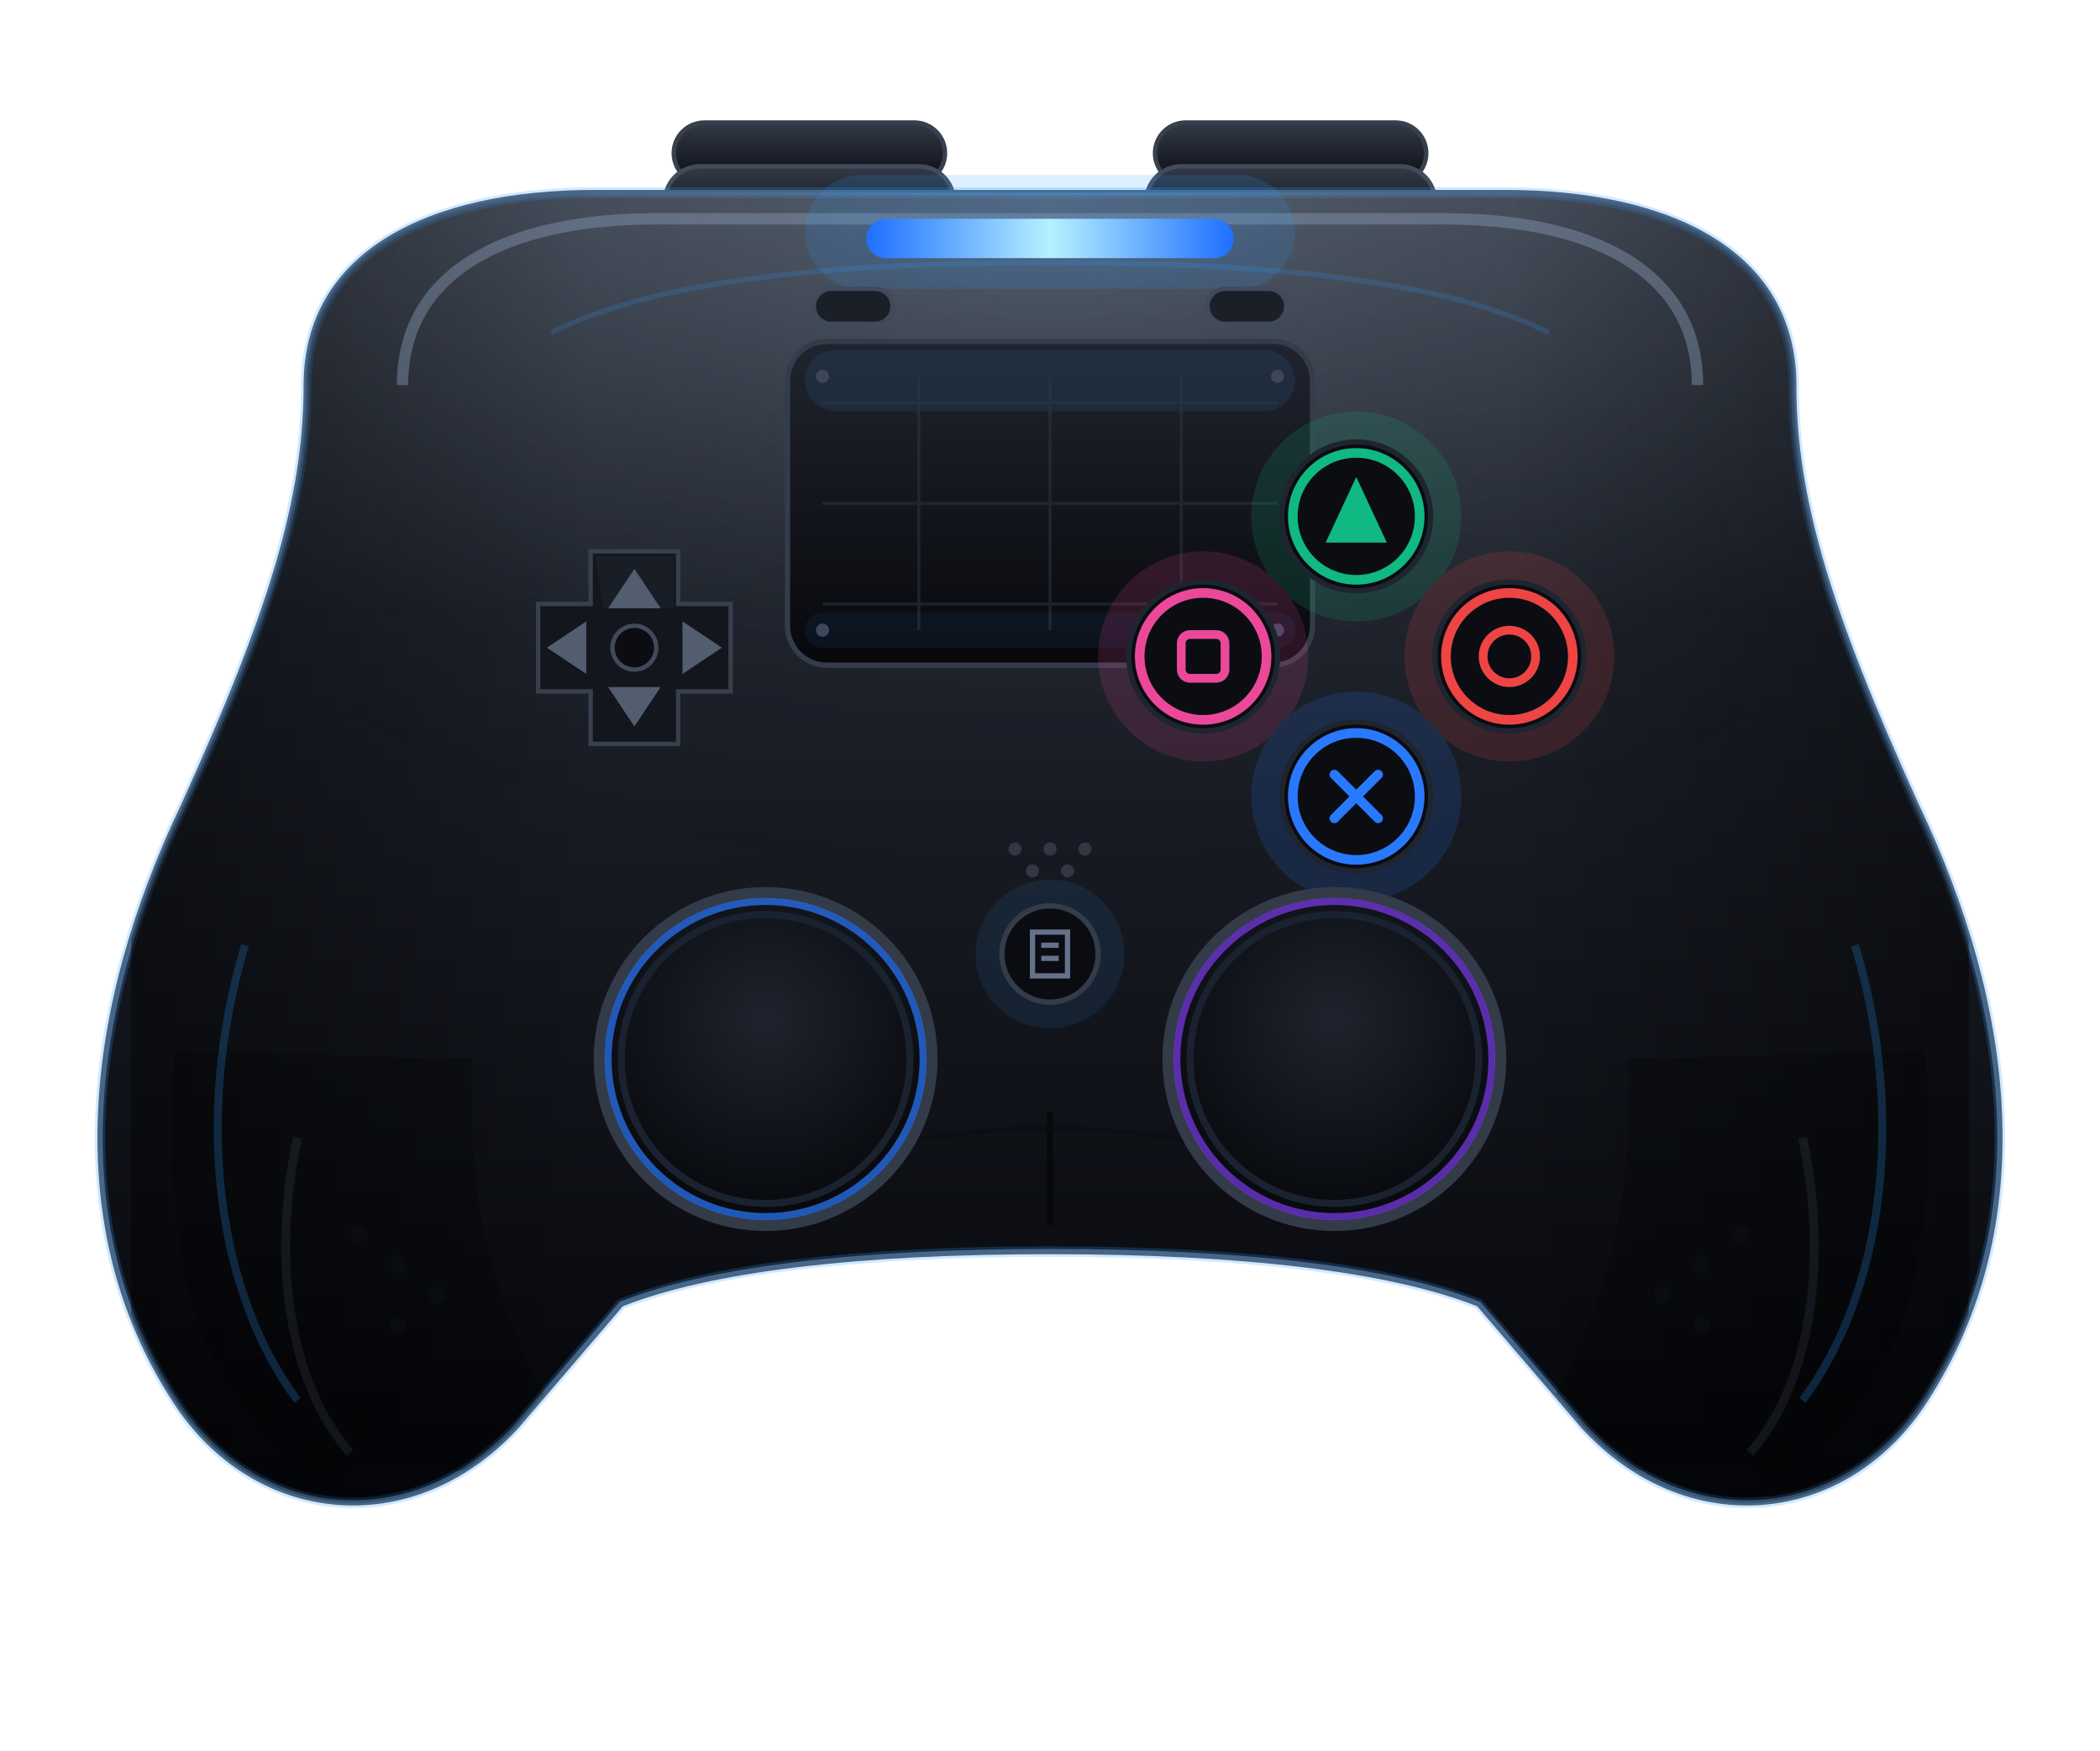
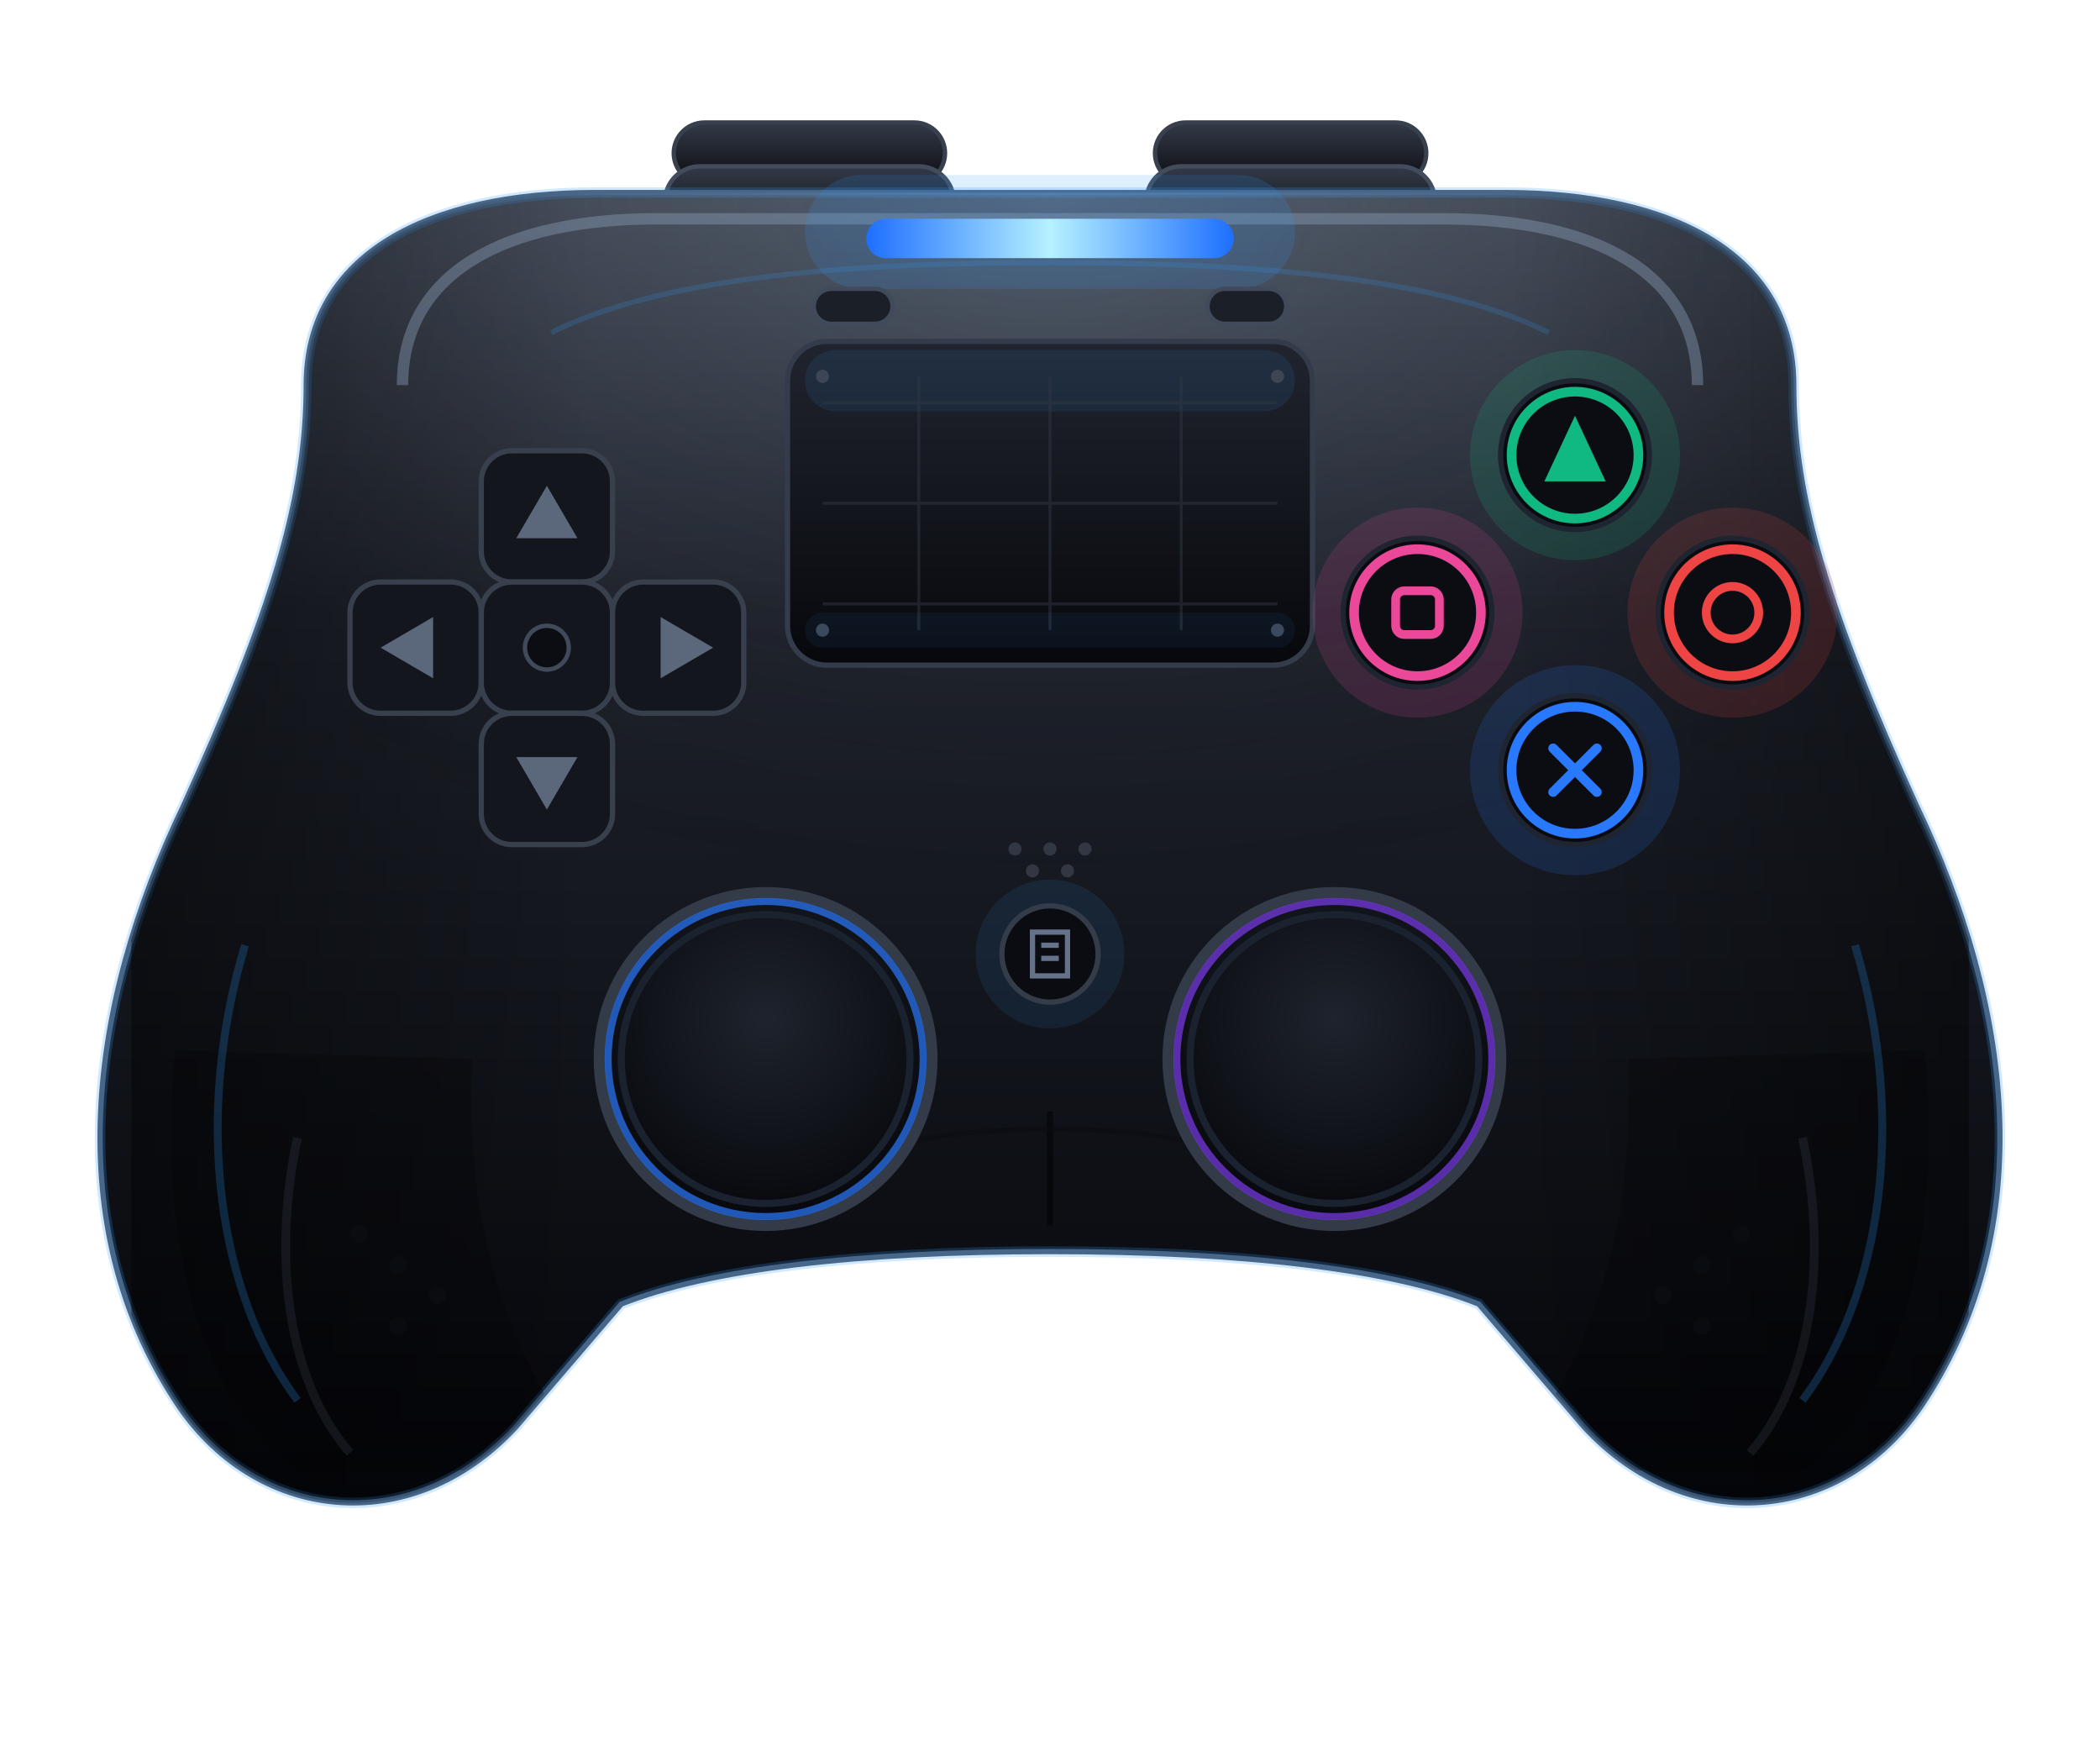
<svg xmlns="http://www.w3.org/2000/svg" viewBox="60 20 480 400" width="480" height="400">
  <defs>
    <linearGradient id="bodyGrad" x1="0" y1="0" x2="0" y2="1">
      <stop offset="0" stop-color="#414855" />
      <stop offset="0.32" stop-color="#1d212a" />
      <stop offset="1" stop-color="#05060a" />
    </linearGradient>
    <linearGradient id="sideShade" x1="0" y1="0" x2="1" y2="0">
      <stop offset="0" stop-color="#000000" stop-opacity="0.4" />
      <stop offset="0.25" stop-color="#000000" stop-opacity="0" />
      <stop offset="0.75" stop-color="#000000" stop-opacity="0" />
      <stop offset="1" stop-color="#000000" stop-opacity="0.4" />
    </linearGradient>
    <radialGradient id="topSheen" cx="0.5" cy="0.02" r="0.85">
      <stop offset="0" stop-color="#a8bdd8" stop-opacity="0.22" />
      <stop offset="1" stop-color="#000000" stop-opacity="0" />
    </radialGradient>
    <radialGradient id="gripGrad" cx="0.5" cy="0.18" r="0.95">
      <stop offset="0" stop-color="#242a35" />
      <stop offset="1" stop-color="#04050a" />
    </radialGradient>
    <linearGradient id="padGrad" x1="0" y1="0" x2="0" y2="1">
      <stop offset="0" stop-color="#20242e" />
      <stop offset="1" stop-color="#07080c" />
    </linearGradient>
    <linearGradient id="lightGrad" x1="0" y1="0" x2="1" y2="0">
      <stop offset="0" stop-color="#1e6fff" />
      <stop offset="0.5" stop-color="#b6f1ff" />
      <stop offset="1" stop-color="#1e6fff" />
    </linearGradient>
    <linearGradient id="shoulderGrad" x1="0" y1="0" x2="0" y2="1">
      <stop offset="0" stop-color="#333a47" />
      <stop offset="1" stop-color="#0a0b10" />
    </linearGradient>
    <radialGradient id="stickBase" cx="0.5" cy="0.38" r="0.7">
      <stop offset="0" stop-color="#1e232d" />
      <stop offset="1" stop-color="#030407" />
    </radialGradient>
    <path id="bodyPath" d="M130 108 C130 78 158 64 196 64 L404 64 C442 64 470 78 470 108              C470 134 478 160 498 204 C520 250 526 300 500 340              C482 368 446 372 422 346 L398 318              C378 310 344 306 300 306 C256 306 222 310 202 318              L178 346 C154 372 118 368 100 340              C74 300 80 250 102 204 C122 160 130 134 130 108 Z" />
    <clipPath id="bodyClip">
      <use href="#bodyPath" />
    </clipPath>
  </defs>
  <rect id="l2" x="214" y="48" width="62" height="14" rx="7" fill="url(#shoulderGrad)" stroke="#38404e" stroke-width="1" />
  <rect id="r2" x="324" y="48" width="62" height="14" rx="7" fill="url(#shoulderGrad)" stroke="#38404e" stroke-width="1" />
  <rect id="l1" x="212" y="58" width="66" height="16" rx="8" fill="url(#shoulderGrad)" stroke="#434c5c" stroke-width="1" />
  <rect id="r1" x="322" y="58" width="66" height="16" rx="8" fill="url(#shoulderGrad)" stroke="#434c5c" stroke-width="1" />
  <use href="#bodyPath" fill="url(#bodyGrad)" stroke="#4e5767" stroke-width="1.2" />
  <use href="#bodyPath" fill="none" stroke="#2f9bff" stroke-width="2.4" stroke-opacity="0.22" />
  <g clip-path="url(#bodyClip)">
    <rect x="140" y="60" width="320" height="200" fill="url(#topSheen)" />
    <rect x="90" y="40" width="420" height="350" fill="url(#sideShade)" />
    <path d="M100 260 C96 305 106 340 128 356 L196 356 C176 330 166 300 168 262 Z" fill="#000000" opacity="0.22" />
    <path d="M500 260 C504 305 494 340 472 356 L404 356 C424 330 434 300 432 262 Z" fill="#000000" opacity="0.22" />
    <g fill="#0a0c11" opacity="0.8">
      <circle cx="142" cy="302" r="2" />
      <circle cx="151" cy="309" r="2" />
      <circle cx="160" cy="316" r="2" />
      <circle cx="151" cy="323" r="2" />
      <circle cx="458" cy="302" r="2" />
      <circle cx="449" cy="309" r="2" />
      <circle cx="440" cy="316" r="2" />
      <circle cx="449" cy="323" r="2" />
    </g>
    <path d="M300 274 V300" stroke="#000000" stroke-width="1.4" opacity="0.5" />
    <path d="M240 292 C255 282 275 278 300 278 C325 278 345 282 360 292" fill="none" stroke="#0a0c11" stroke-width="1.2" opacity="0.6" />
    <path d="M152 108 C152 82 176 70 210 70 L390 70 C424 70 448 82 448 108" fill="none" stroke="#8fa3bf" stroke-width="2.6" stroke-opacity="0.40" />
    <path d="M186 96 C210 84 250 80 300 80 C350 80 390 84 414 96" fill="none" stroke="#2f9bff" stroke-width="1.2" stroke-opacity="0.18" />
    <path d="M116 236 C104 276 110 316 128 340" fill="none" stroke="#2f9bff" stroke-width="1.8" stroke-opacity="0.22" />
    <path d="M484 236 C496 276 490 316 472 340" fill="none" stroke="#2f9bff" stroke-width="1.8" stroke-opacity="0.22" />
    <path d="M128 280 C122 308 126 336 140 352" fill="none" stroke="#8fa3bf" stroke-width="2" stroke-opacity="0.10" />
    <path d="M472 280 C478 308 474 336 460 352" fill="none" stroke="#8fa3bf" stroke-width="2" stroke-opacity="0.10" />
  </g>
  <rect id="lightbar-glow" x="244" y="60" width="112" height="26" rx="13" fill="#2f9bff" opacity="0.16" />
  <rect id="lightbar" x="258" y="70" width="84" height="9" rx="4.5" fill="url(#lightGrad)" />
  <rect id="touchpad" x="240" y="98" width="120" height="74" rx="9" fill="url(#padGrad)" stroke="#343c4b" stroke-width="1.2" />
  <rect x="244" y="100" width="112" height="14" rx="7" fill="#2f9bff" opacity="0.10" />
  <g stroke="#2f3542" stroke-width="0.7" opacity="0.5">
    <path d="M248 112 H352 M248 135 H352 M248 158 H352" />
    <path d="M270 106 V164 M300 106 V164 M330 106 V164" />
  </g>
  <g fill="#414958" opacity="0.9">
    <circle cx="248" cy="106" r="1.5" />
    <circle cx="352" cy="106" r="1.5" />
    <circle cx="248" cy="164" r="1.5" />
    <circle cx="352" cy="164" r="1.5" />
  </g>
  <rect x="244" y="160" width="112" height="8" rx="4" fill="#2f9bff" opacity="0.07" />
  <rect id="button-share" x="246" y="86" width="18" height="8" rx="4" fill="#1b1f27" stroke="#414a5a" stroke-width="1" />
  <rect id="button-options" x="336" y="86" width="18" height="8" rx="4" fill="#1b1f27" stroke="#414a5a" stroke-width="1" />
-   <path d="M195 146 H215 V158 H227 V178 H215 V190 H195 V178 H183 V158 H195 Z" fill="#14161d" stroke="#38404e" stroke-width="1" />
-   <path d="M196 147 H214 V159 H198 Z" fill="#1d222b" opacity="0.6" />
-   <path id="dpad-up" d="M205 150 L211 159 H199 Z" fill="#525d70" />
-   <path id="dpad-down" d="M205 186 L199 177 H211 Z" fill="#525d70" />
-   <path id="dpad-left" d="M185 168 L194 162 V174 Z" fill="#525d70" />
-   <path id="dpad-right" d="M225 168 L216 162 V174 Z" fill="#525d70" />
-   <circle cx="205" cy="168" r="5" fill="#0b0d12" stroke="#414a5a" stroke-width="1" />
+   <g fill="#14161d" stroke="#38404e" stroke-width="1.2">
+     <rect id="dpad-up" x="170" y="123" width="30" height="30" rx="7" />
+     <rect id="dpad-left" x="140" y="153" width="30" height="30" rx="7" />
+     <rect id="dpad-center" x="170" y="153" width="30" height="30" rx="7" />
+     <rect id="dpad-right" x="200" y="153" width="30" height="30" rx="7" />
+     <rect id="dpad-down" x="170" y="183" width="30" height="30" rx="7" />
+   </g>
+   <path d="M185 131 L192 143 H178 Z" fill="#5b677b" />
+   <path d="M185 205 L178 193 H192 Z" fill="#5b677b" />
+   <path d="M147 168 L159 161 V175 Z" fill="#5b677b" />
+   <path d="M223 168 L211 161 V175 Z" fill="#5b677b" />
+   <circle cx="185" cy="168" r="5" fill="#0b0d12" stroke="#414a5a" stroke-width="1" />
  <g opacity="0.16">
-     <circle cx="370" cy="138" r="24" fill="#10B981" />
-     <circle cx="405" cy="170" r="24" fill="#EF4444" />
-     <circle cx="335" cy="170" r="24" fill="#EC4899" />
-     <circle cx="370" cy="202" r="24" fill="#2979FF" />
+     <circle cx="420" cy="124" r="24" fill="#10B981" />
+     <circle cx="456" cy="160" r="24" fill="#EF4444" />
+     <circle cx="384" cy="160" r="24" fill="#EC4899" />
+     <circle cx="420" cy="196" r="24" fill="#2979FF" />
  </g>
  <g id="button-triangle">
-     <circle cx="370" cy="138" r="17" fill="#0a0b10" stroke="#1e2430" stroke-width="1.2" />
-     <circle cx="370" cy="138" r="14.5" fill="#0b0d12" stroke="#10B981" stroke-width="2.2" />
-     <path d="M370 129 L377 144 H363 Z" fill="#10B981" />
+     <circle cx="420" cy="124" r="17" fill="#0a0b10" stroke="#1e2430" stroke-width="1.2" />
+     <circle cx="420" cy="124" r="14.5" fill="#0b0d12" stroke="#10B981" stroke-width="2.2" />
+     <path d="M420 115 L427 130 H413 Z" fill="#10B981" />
  </g>
  <g id="button-circle">
-     <circle cx="405" cy="170" r="17" fill="#0a0b10" stroke="#1e2430" stroke-width="1.2" />
-     <circle cx="405" cy="170" r="14.5" fill="#0b0d12" stroke="#EF4444" stroke-width="2.2" />
-     <circle cx="405" cy="170" r="6" fill="none" stroke="#EF4444" stroke-width="2" />
+     <circle cx="456" cy="160" r="17" fill="#0a0b10" stroke="#1e2430" stroke-width="1.2" />
+     <circle cx="456" cy="160" r="14.5" fill="#0b0d12" stroke="#EF4444" stroke-width="2.2" />
+     <circle cx="456" cy="160" r="6" fill="none" stroke="#EF4444" stroke-width="2" />
  </g>
  <g id="button-square">
-     <circle cx="335" cy="170" r="17" fill="#0a0b10" stroke="#1e2430" stroke-width="1.2" />
-     <circle cx="335" cy="170" r="14.5" fill="#0b0d12" stroke="#EC4899" stroke-width="2.2" />
-     <rect x="330" y="165" width="10" height="10" rx="2" fill="none" stroke="#EC4899" stroke-width="2" />
+     <circle cx="384" cy="160" r="17" fill="#0a0b10" stroke="#1e2430" stroke-width="1.2" />
+     <circle cx="384" cy="160" r="14.5" fill="#0b0d12" stroke="#EC4899" stroke-width="2.2" />
+     <rect x="379" y="155" width="10" height="10" rx="2" fill="none" stroke="#EC4899" stroke-width="2" />
  </g>
  <g id="button-cross">
-     <circle cx="370" cy="202" r="17" fill="#0a0b10" stroke="#1e2430" stroke-width="1.2" />
-     <circle cx="370" cy="202" r="14.5" fill="#0b0d12" stroke="#2979FF" stroke-width="2.2" />
-     <path d="M365 197 L375 207 M375 197 L365 207" stroke="#2979FF" stroke-width="2.2" stroke-linecap="round" />
+     <circle cx="420" cy="196" r="17" fill="#0a0b10" stroke="#1e2430" stroke-width="1.2" />
+     <circle cx="420" cy="196" r="14.5" fill="#0b0d12" stroke="#2979FF" stroke-width="2.2" />
+     <path d="M415 191 L425 201 M425 191 L415 201" stroke="#2979FF" stroke-width="2.2" stroke-linecap="round" />
  </g>
  <g fill="#353b47" opacity="0.9">
    <circle cx="292" cy="214" r="1.5" />
    <circle cx="300" cy="214" r="1.5" />
    <circle cx="308" cy="214" r="1.5" />
    <circle cx="296" cy="219" r="1.5" />
    <circle cx="304" cy="219" r="1.5" />
  </g>
  <circle cx="300" cy="238" r="17" fill="#2f9bff" opacity="0.10" />
  <circle id="button-ps" cx="300" cy="238" r="11" fill="#0a0c11" stroke="#353c49" stroke-width="1.2" />
  <path d="M296 233 h8 v10 h-8 z M298 236 h4 M298 239 h4" fill="none" stroke="#66718a" stroke-width="1.2" />
  <g id="left-analog">
    <circle cx="235" cy="262" r="38" fill="url(#stickBase)" stroke="#333b48" stroke-width="2.6" />
    <circle cx="235" cy="262" r="33" fill="none" stroke="#1a222f" stroke-width="1.6" />
    <circle cx="235" cy="262" r="36" fill="none" stroke="#2979FF" stroke-width="1.6" opacity="0.7" />
  </g>
  <g id="right-analog">
    <circle cx="365" cy="262" r="38" fill="url(#stickBase)" stroke="#333b48" stroke-width="2.6" />
    <circle cx="365" cy="262" r="33" fill="none" stroke="#1a222f" stroke-width="1.6" />
    <circle cx="365" cy="262" r="36" fill="none" stroke="#7C3AED" stroke-width="1.6" opacity="0.7" />
  </g>
</svg>
